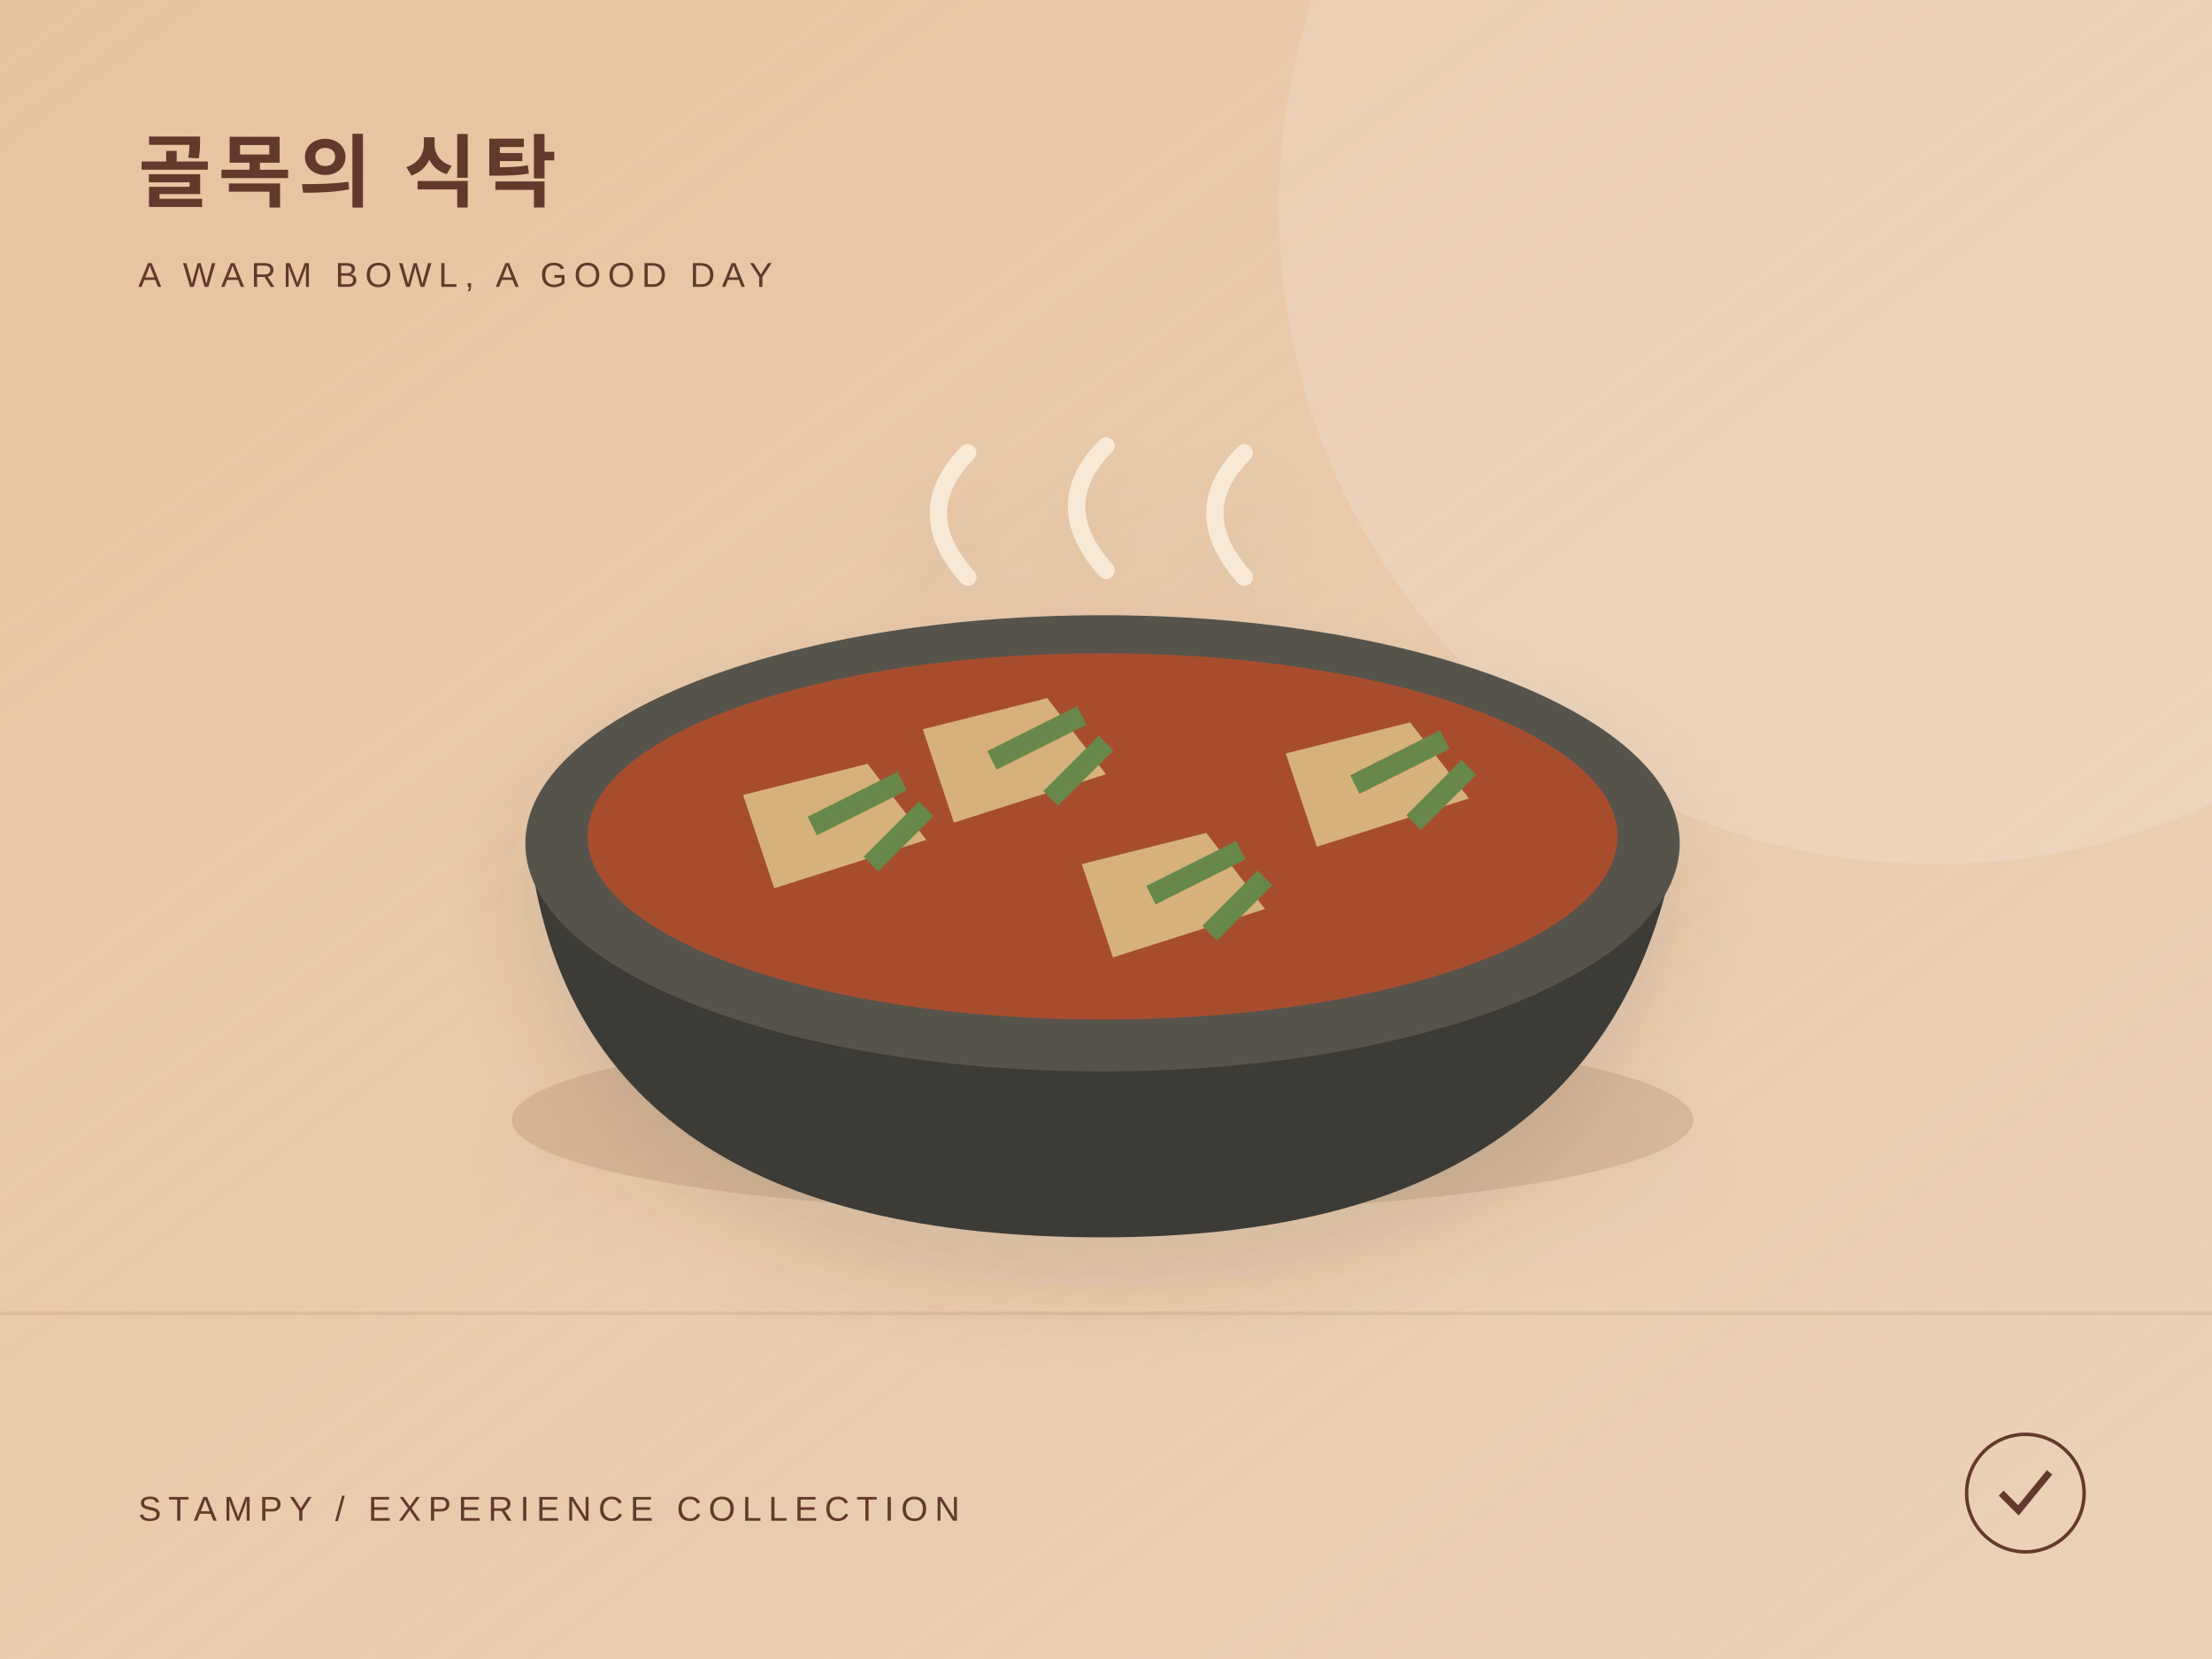
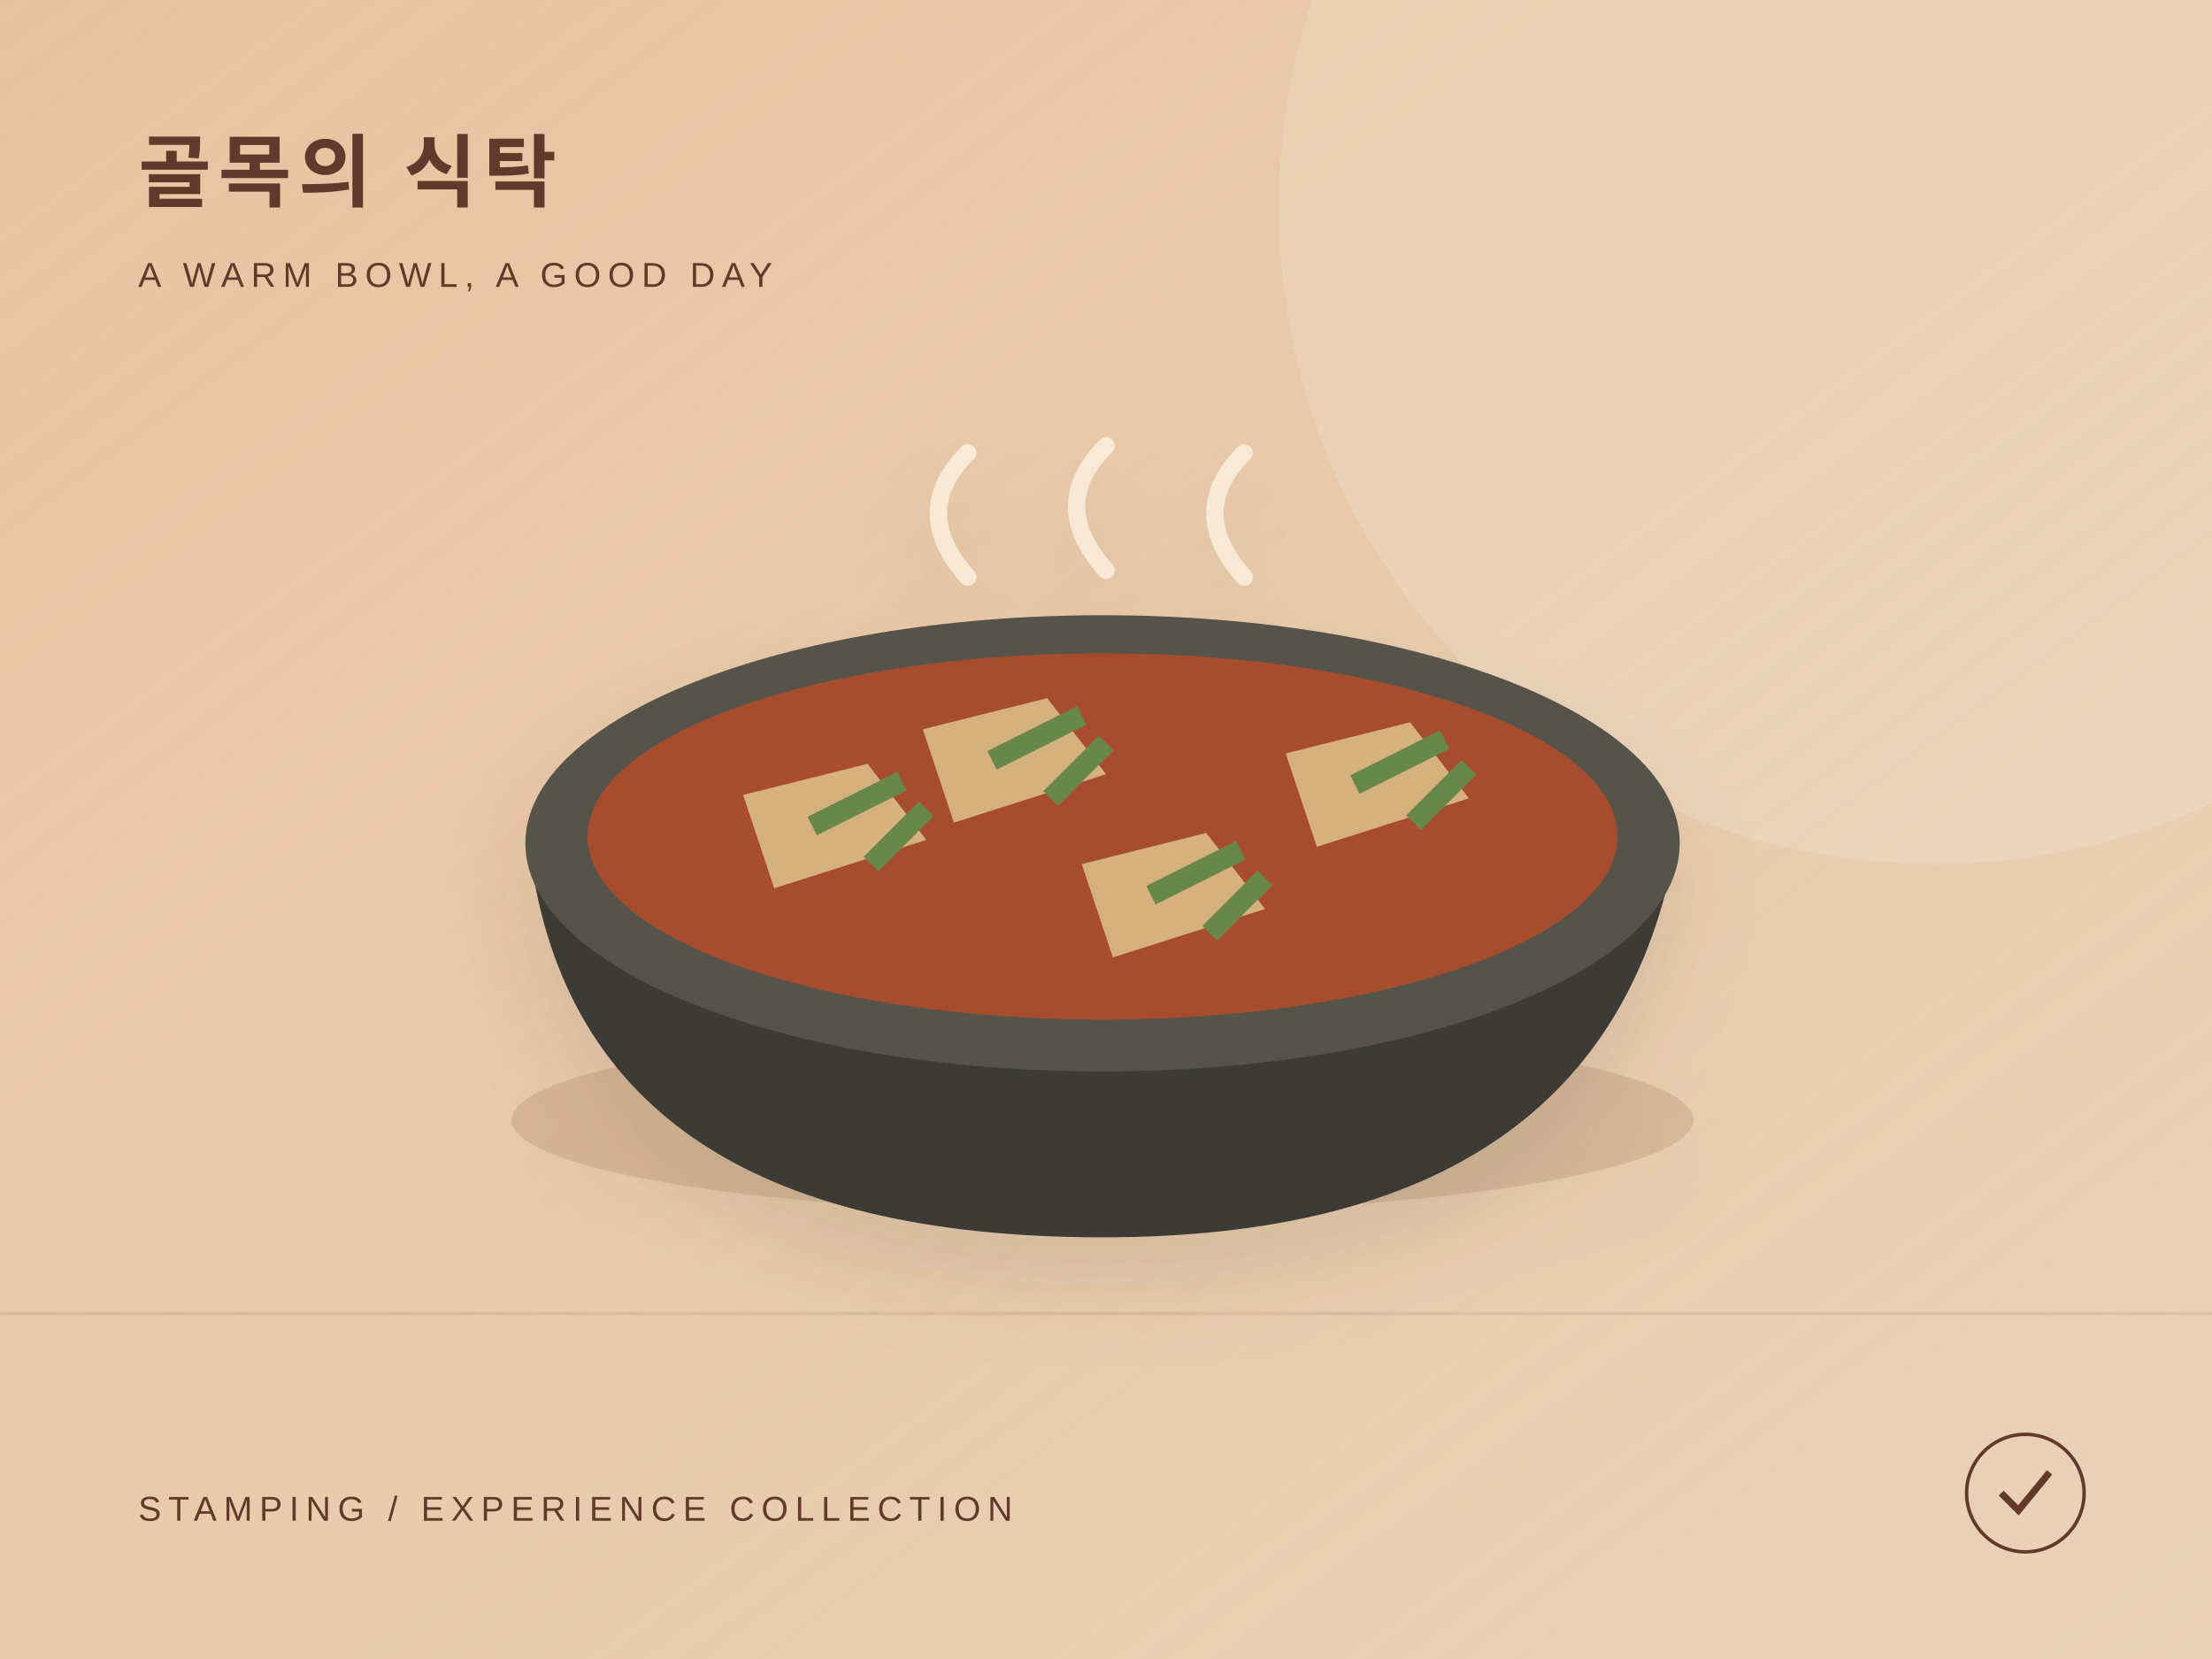
<svg xmlns="http://www.w3.org/2000/svg" viewBox="0 0 640 480">
  <defs>
    <linearGradient id="bg" x2="1" y2="1">
      <stop stop-color="#e7c4a0" />
      <stop offset="1" stop-color="#e7c4a0" stop-opacity=".7" />
    </linearGradient>
    <filter id="shadow" x="-30%" y="-30%" width="160%" height="180%">
      <feDropShadow dx="0" dy="14" stdDeviation="12" flood-color="#623a2b" flood-opacity=".14" />
    </filter>
  </defs>
  <rect width="640" height="480" fill="url(#bg)" />
  <circle cx="560" cy="60" r="190" fill="#fff" opacity=".14" />
  <path d="M0 380h640" stroke="#623a2b" opacity=".1" />
  <g font-family="Arial, sans-serif" fill="#623a2b">
    <text x="40" y="58" font-size="23" font-weight="700" letter-spacing="2">골목의 식탁</text>
    <text x="40" y="83" font-size="10" letter-spacing="2">A WARM BOWL, A GOOD DAY</text>
  </g>
  <g filter="url(#shadow)">
    <ellipse cx="319" cy="324" rx="171" ry="27" fill="#8e6446" opacity=".2" />
    <path d="M153 244q13 114 166 114 146 0 166-114" fill="#3d3b36" />
    <ellipse cx="319" cy="244" rx="167" ry="66" fill="#56534b" />
    <ellipse cx="319" cy="242" rx="149" ry="53" fill="#a74e2f" />
    <path d="m215 230 36-9 17 22-44 14Z" fill="#d7b17b" />
    <path d="m235 239 26-13m-9 24 16-16" stroke="#68884c" stroke-width="6" />
    <path d="m267 211 36-9 17 22-44 14Z" fill="#d7b17b" />
    <path d="m287 220 26-13m-9 24 16-16" stroke="#68884c" stroke-width="6" />
    <path d="m313 250 36-9 17 22-44 14Z" fill="#d7b17b" />
    <path d="m333 259 26-13m-9 24 16-16" stroke="#68884c" stroke-width="6" />
    <path d="m372 218 36-9 17 22-44 14Z" fill="#d7b17b" />
    <path d="m392 227 26-13m-9 24 16-16" stroke="#68884c" stroke-width="6" />
    <path d="M280 167q-17-19 0-36m40 34q-17-19 0-36m40 38q-17-19 0-36" stroke="#fff8e8" stroke-width="5" fill="none" stroke-linecap="round" opacity=".7" />
  </g>
-   <text x="40" y="440" font-family="Arial,sans-serif" font-size="10" fill="#623a2b" letter-spacing="2">STAMPY / EXPERIENCE COLLECTION</text>
+   <text x="40" y="440" font-family="Arial,sans-serif" font-size="10" fill="#623a2b" letter-spacing="2">STAMPING / EXPERIENCE COLLECTION</text>
  <circle cx="586" cy="432" r="17" fill="none" stroke="#623a2b" />
  <path d="m579 432 5 5 9-11" fill="none" stroke="#623a2b" stroke-width="2" />
</svg>
